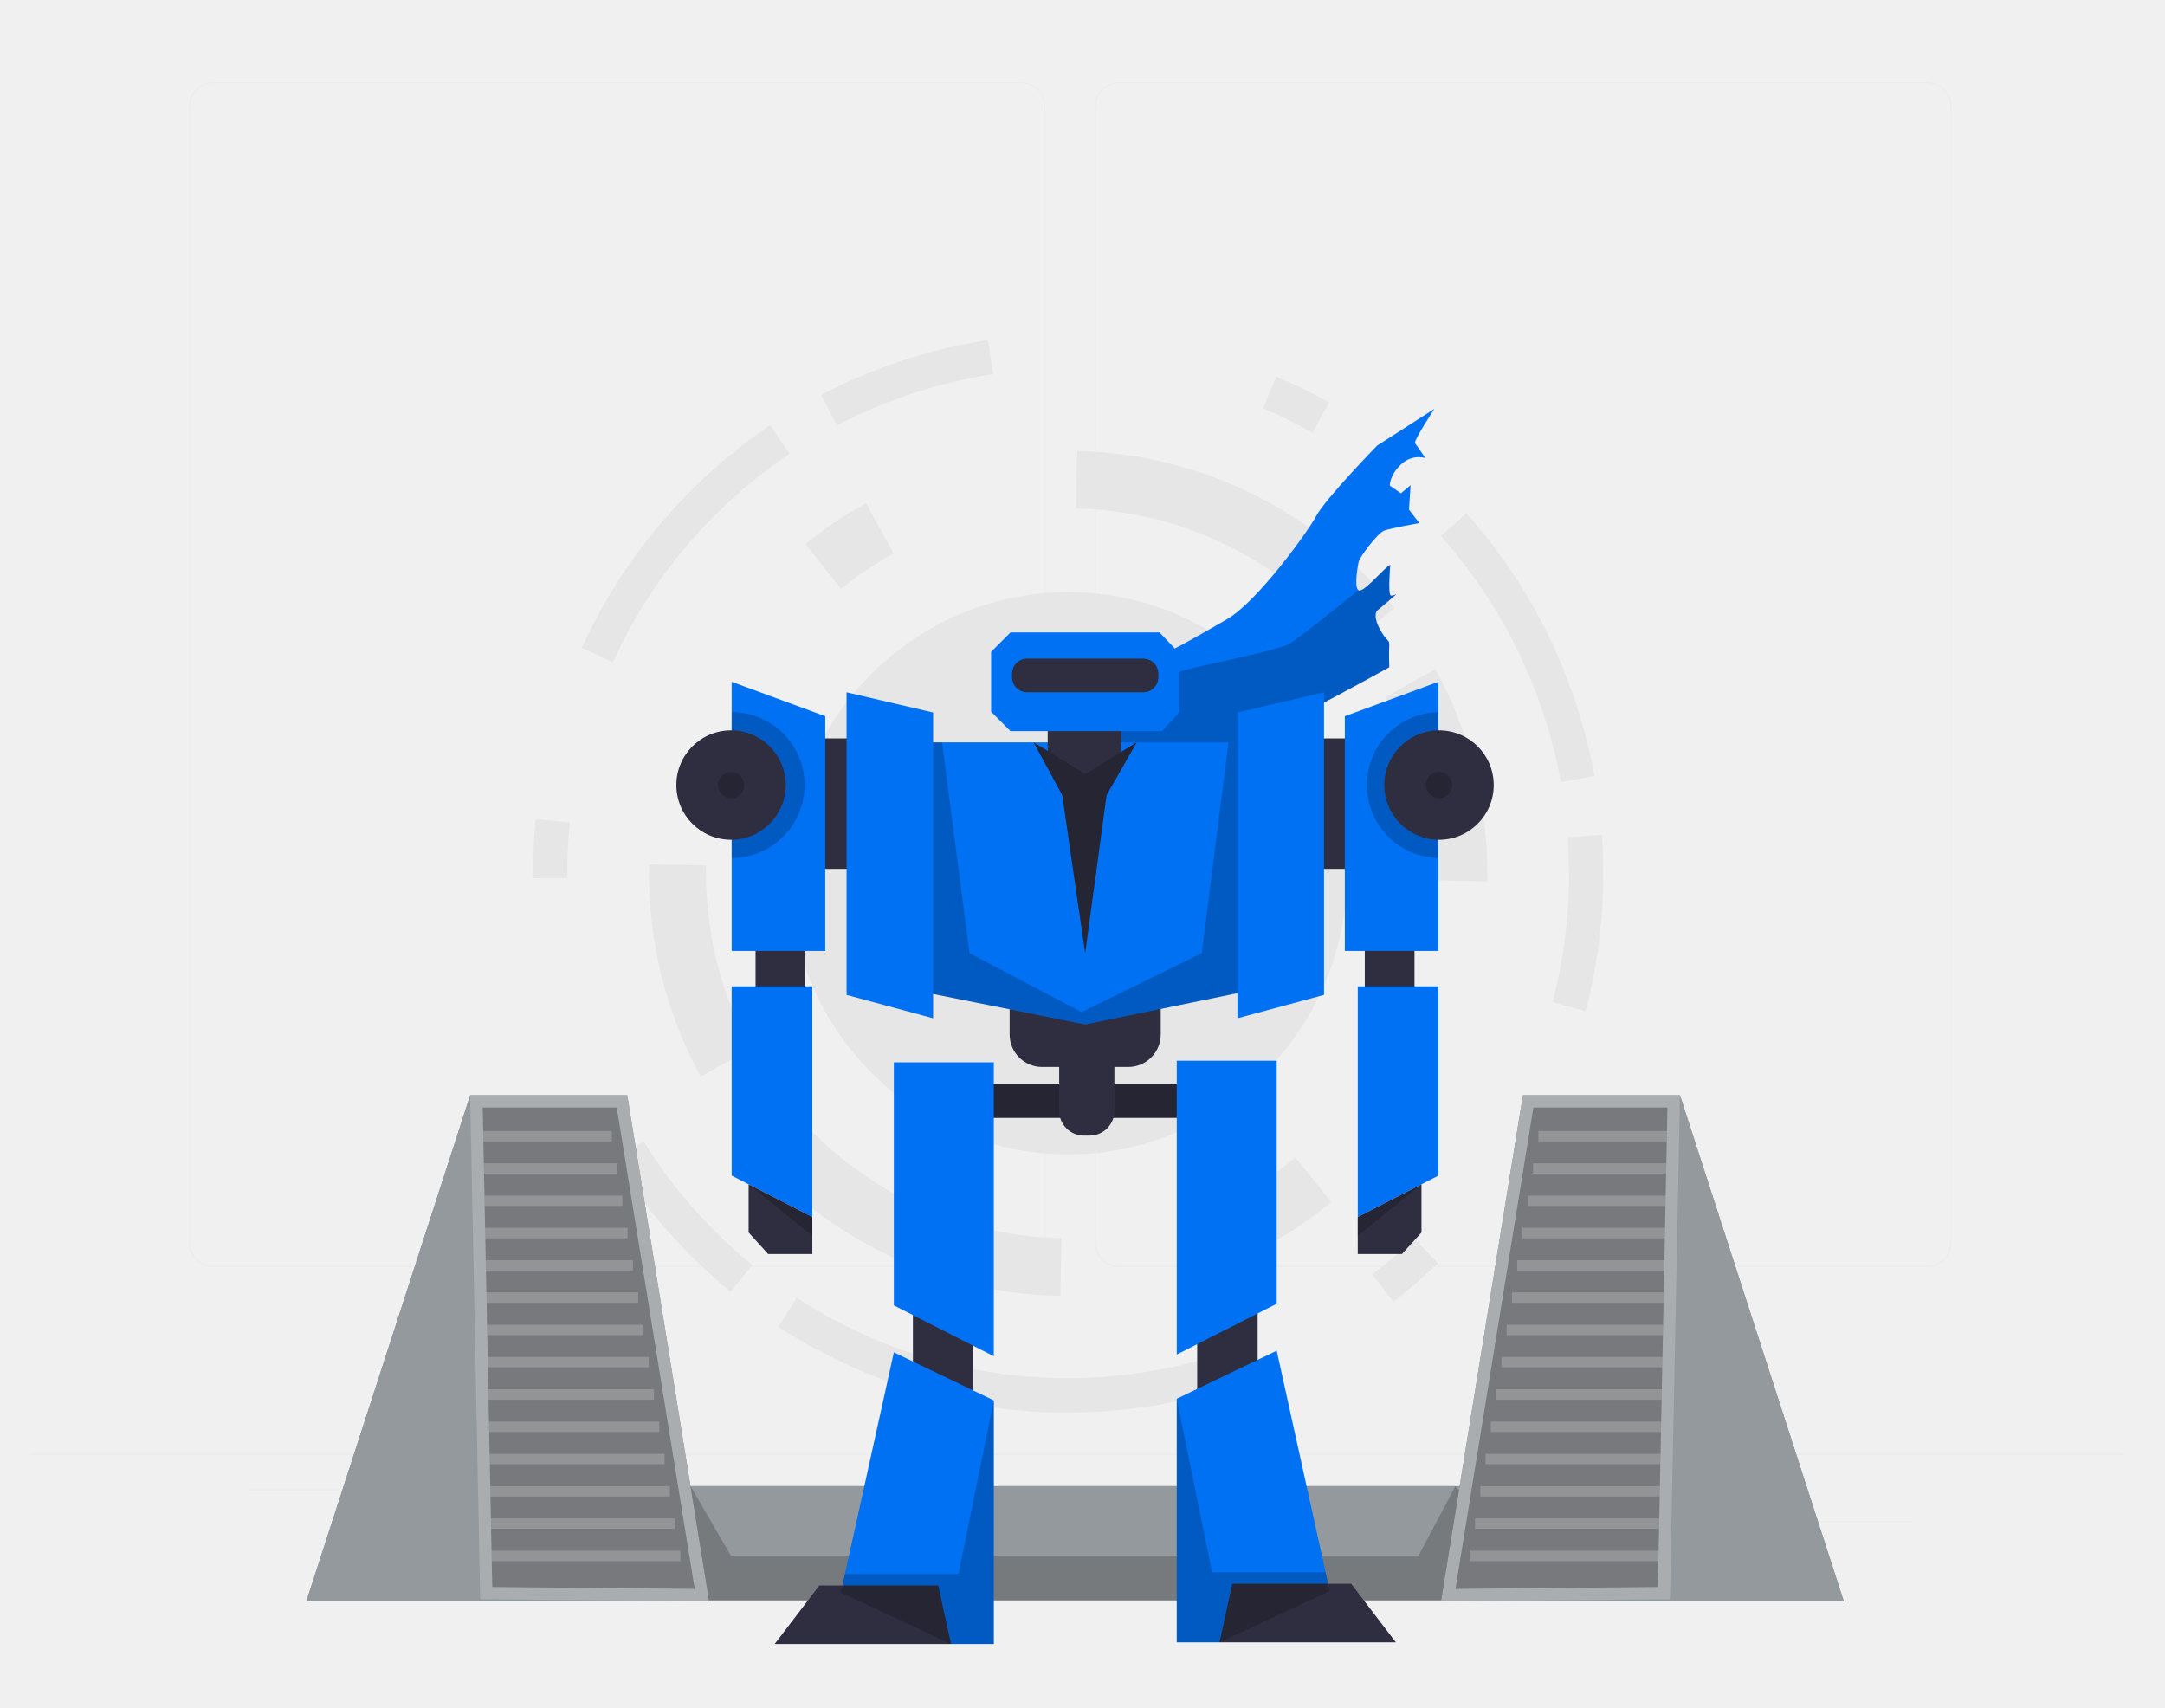
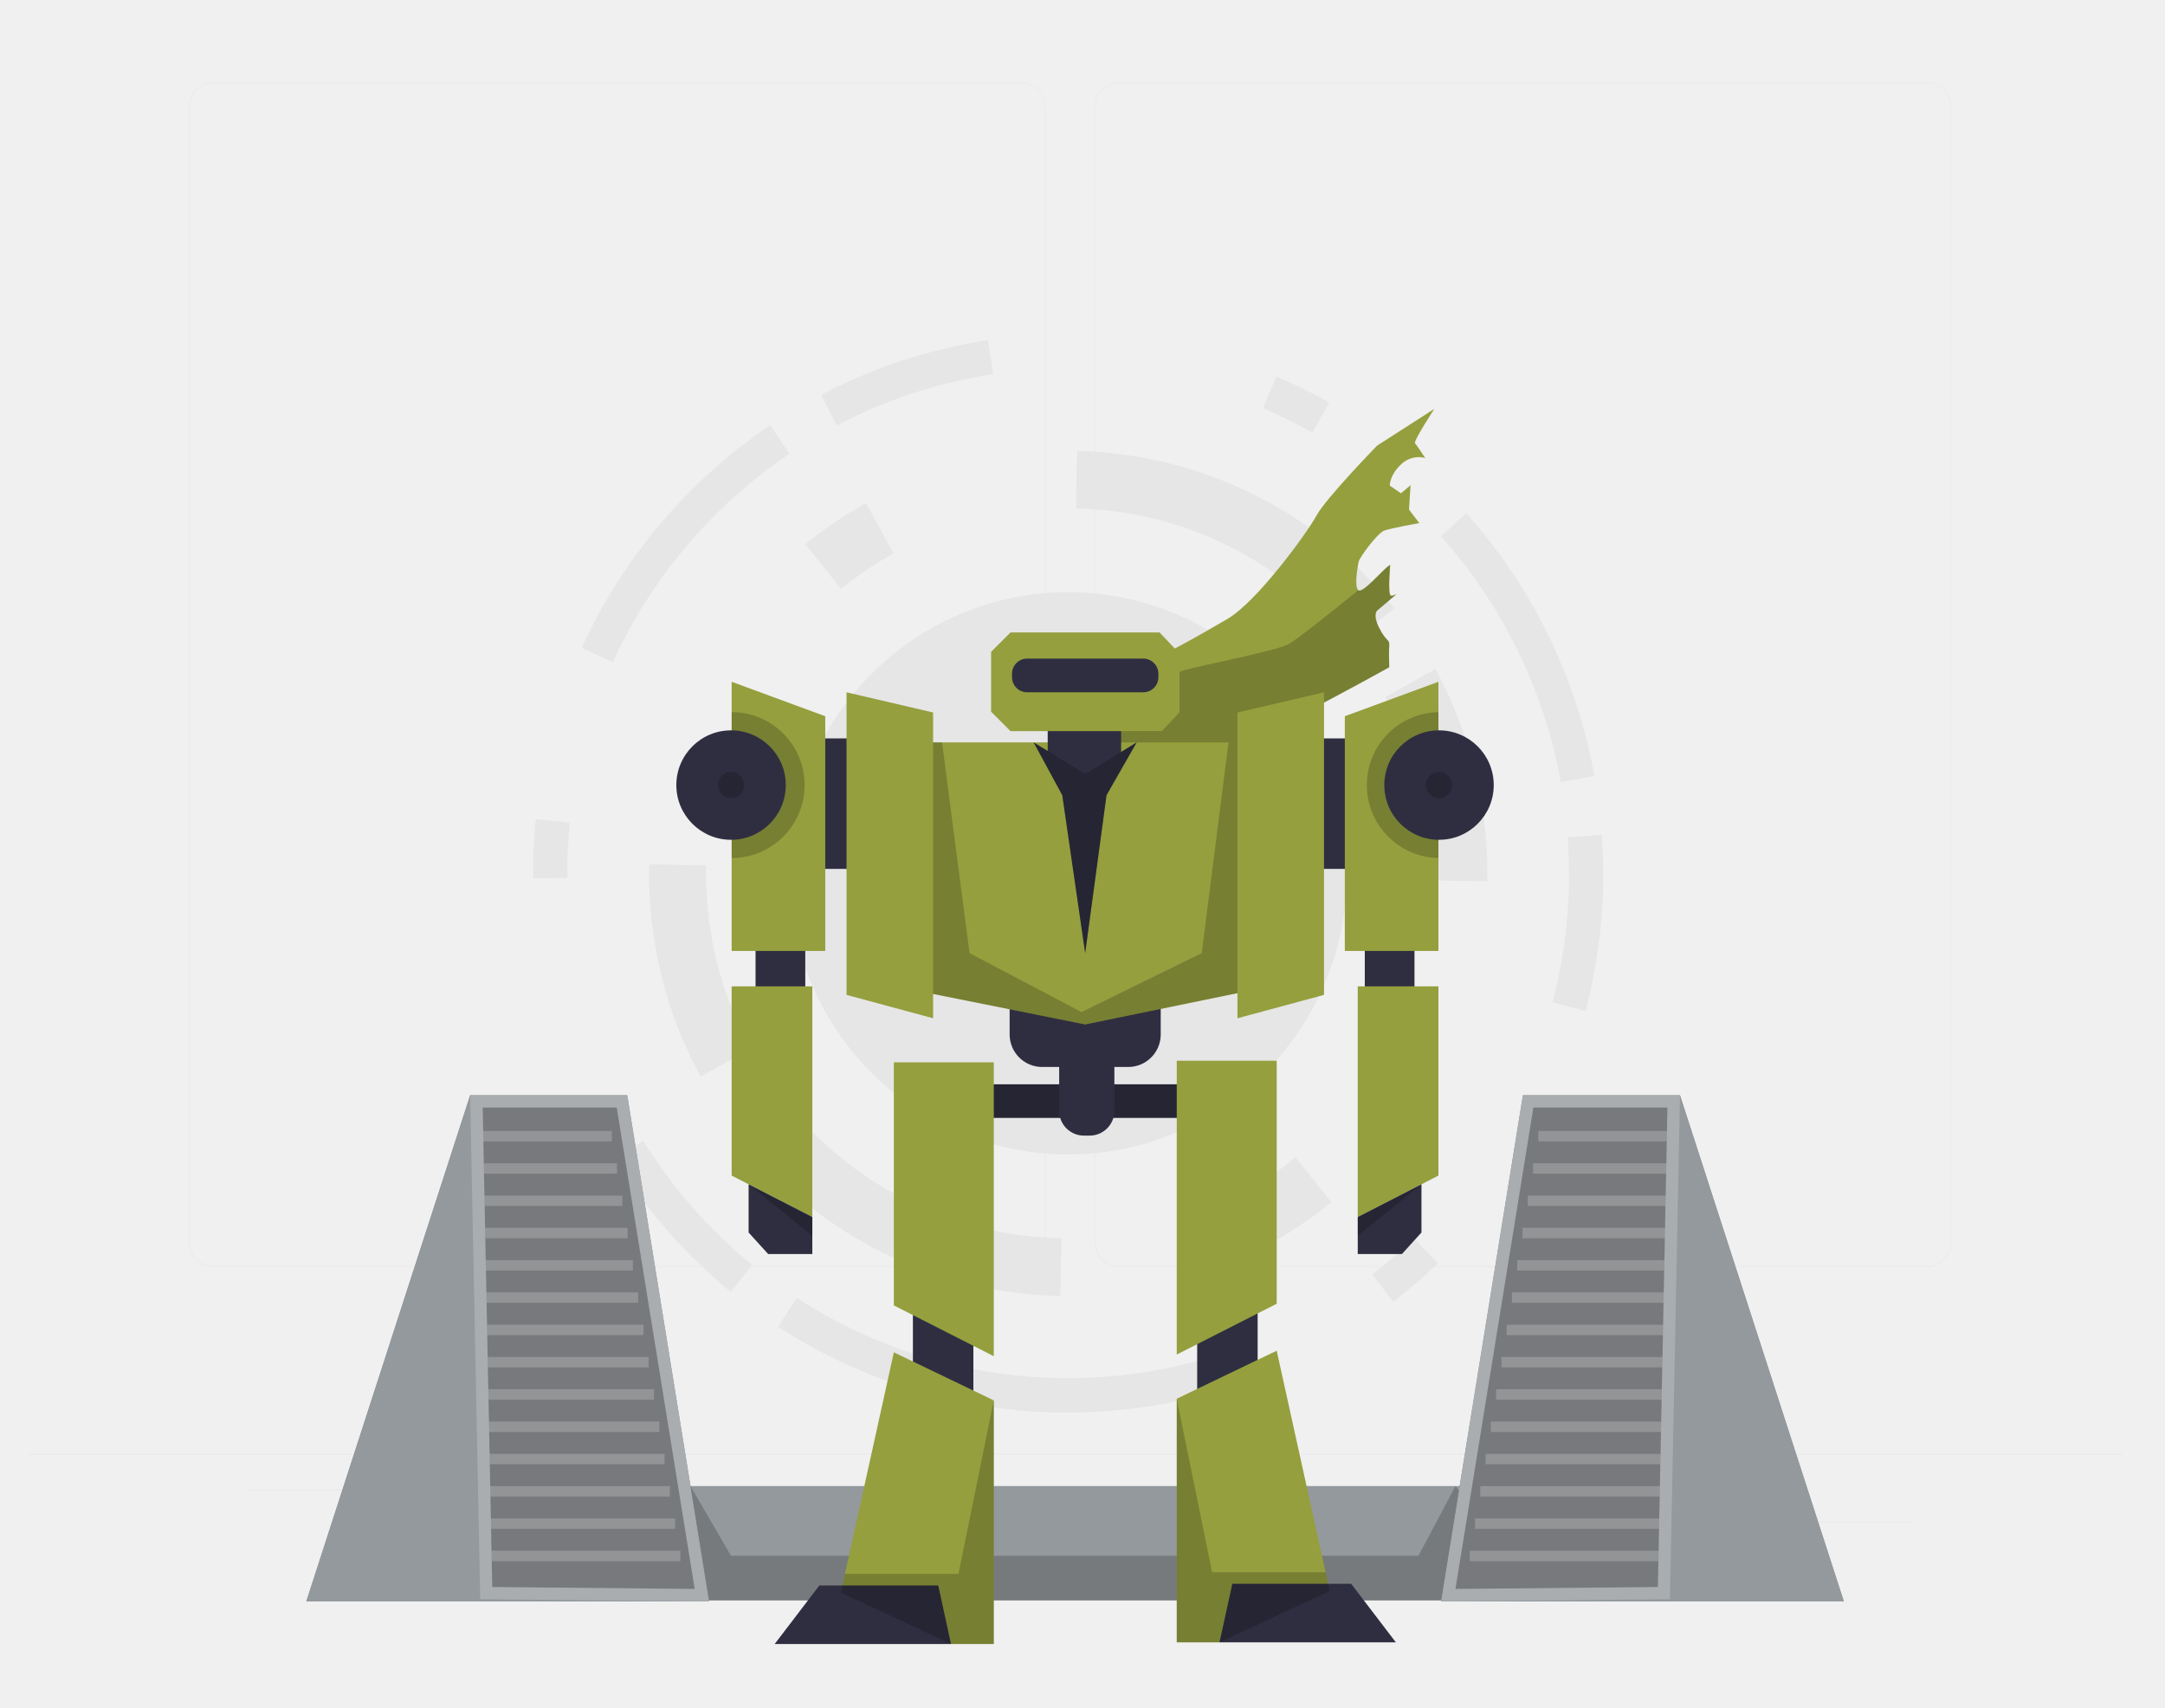
<svg xmlns="http://www.w3.org/2000/svg" xmlns:html="http://www.w3.org/1999/xhtml" id="a26a354a-863a-41b2-8eb8-76017fad1c55" data-name="Layer 1" width="865.76" height="682.89" viewBox="0 0 865.76 682.89">
  <defs>
    <html:style>*, ::after, ::before { box-sizing: border-box; }
+ 
img, svg { vertical-align: middle; }
+ 
</html:style>
    <html:style>*, body, html { -webkit-font-smoothing: antialiased; }
+ 
img, svg { max-width: 100%; }
+ 
</html:style>
  </defs>
  <g id="e85de5cc-555a-4a6b-b8d6-9ef0fef9a3ab" data-name="freepik--background-complete--inject-478">
    <rect x="11.55" y="581.28" width="837.43" height="0.42" fill="#ebebeb" />
    <rect x="709.59" y="608.23" width="55.47" height="0.42" fill="#ebebeb" />
    <rect x="551.74" y="612.79" width="14.55" height="0.42" fill="#ebebeb" />
    <rect x="675.78" y="592.69" width="32.14" height="0.42" fill="#ebebeb" />
    <rect x="99.41" y="595.5" width="72.34" height="0.42" fill="#ebebeb" />
    <rect x="186.67" y="595.5" width="10.6" height="0.42" fill="#ebebeb" />
    <rect x="231.74" y="602.57" width="156.9" height="0.42" fill="#ebebeb" />
    <path d="M408.49,506.58H85.09A9.55,9.55,0,0,1,75.54,497V42.41a9.57,9.57,0,0,1,9.55-9.48h323.4a9.57,9.57,0,0,1,9.56,9.57h0V497A9.56,9.56,0,0,1,408.49,506.58ZM85.09,33.27A9.15,9.15,0,0,0,76,42.41V497a9.16,9.16,0,0,0,9.13,9.15h323.4a9.17,9.17,0,0,0,9.14-9.15V42.41a9.16,9.16,0,0,0-9.14-9.14Z" fill="#ebebeb" />
    <path d="M770.78,506.58H447.36A9.57,9.57,0,0,1,437.8,497V42.41a9.58,9.58,0,0,1,9.56-9.48H770.78a9.58,9.58,0,0,1,9.53,9.48V497A9.56,9.56,0,0,1,770.78,506.58ZM447.36,33.27a9.16,9.16,0,0,0-9.14,9.14V497a9.16,9.16,0,0,0,9.14,9.15H770.78a9.17,9.17,0,0,0,9.14-9.15V42.41a9.16,9.16,0,0,0-9.14-9.14Z" fill="#ebebeb" />
    <path d="M259.53,345.6v3.67a169.73,169.73,0,0,0,20.65,81.19l20-11.07a146.71,146.71,0,0,1-17.84-70.12V346Z" fill="#e6e6e6" />
    <path d="M424,518.07l.49-23h-.64a144.25,144.25,0,0,1-109.72-54.57L296.37,455a166.94,166.94,0,0,0,127,63.14Z" fill="#e6e6e6" />
    <path d="M357.3,221.27l-11-20.1a169.13,169.13,0,0,0-24.26,16.38l14.29,17.89A148.12,148.12,0,0,1,357.3,221.27Z" fill="#e6e6e6" />
    <path d="M497.25,477l11,20.09a167.14,167.14,0,0,0,24.14-16.46l-14.32-17.85A146.45,146.45,0,0,1,497.25,477Z" fill="#e6e6e6" />
    <path d="M554,278.72a146.8,146.8,0,0,1,18,70.34V352l22.78.4V349a169.93,169.93,0,0,0-20.82-81.5Z" fill="#e6e6e6" />
    <path d="M430.85,180.32l-.37,7.72-.12,15.23a144.29,144.29,0,0,1,109.55,54.35l17.74-14.42A167,167,0,0,0,430.85,180.32Z" fill="#e6e6e6" />
    <ellipse cx="427.11" cy="349.18" rx="111.55" ry="112.4" fill="#e6e6e6" />
    <path d="M637.61,310.27a215.72,215.72,0,0,0-51.24-105.08l-10.16,9.22a201.87,201.87,0,0,1,47.95,98.33Z" fill="#e6e6e6" />
    <path d="M397.13,149.61l-2-13.62a211.14,211.14,0,0,0-66.81,21.94l6.31,12.21A197.14,197.14,0,0,1,397.13,149.61Z" fill="#e6e6e6" />
    <path d="M640.56,333.77l-13.64,1c.32,4.73.49,9.57.5,14.36v4.62a204.09,204.09,0,0,1-6.56,47l13.23,3.52a219.21,219.21,0,0,0,7-50.25V349.1C641.09,344,640.91,338.83,640.56,333.77Z" fill="#e6e6e6" />
    <path d="M531.52,160.94a215.55,215.55,0,0,0-21.13-10.41l-5.33,12.68A197.22,197.22,0,0,1,524.84,173Z" fill="#e6e6e6" />
    <path d="M315.67,181.46,308,170a215.65,215.65,0,0,0-75.37,89l12.42,5.76A201.86,201.86,0,0,1,315.67,181.46Z" fill="#e6e6e6" />
    <path d="M213.2,344.34v6.82l13.68-.1v-6.3c.12-5.28.45-10.6,1-15.84l-13.61-1.38C213.67,333,213.33,338.71,213.2,344.34Z" fill="#e6e6e6" />
    <path d="M257.25,456.17l-11.59,7.32a215.57,215.57,0,0,0,46.54,53l8.63-10.68A201.4,201.4,0,0,1,257.25,456.17Z" fill="#e6e6e6" />
    <path d="M422.62,551a198.88,198.88,0,0,1-104-32.08l-7.42,11.58a212.62,212.62,0,0,0,111.09,34.27h4.89A212.19,212.19,0,0,0,495,553.65l-4.33-13.07A200.38,200.38,0,0,1,422.62,551Z" fill="#e6e6e6" />
    <path d="M548.77,509.53l8.38,10.94A212.72,212.72,0,0,0,575,505.06l-9.51-9.86A196.75,196.75,0,0,1,548.77,509.53Z" fill="#e6e6e6" />
    <rect x="124.46" y="400.5" width="67.9" height="3.2" fill="#f0f0f0" />
    <rect x="124.46" y="407.23" width="67.9" height="3.2" fill="#f0f0f0" />
    <rect x="124.46" y="413.95" width="67.9" height="3.2" fill="#f0f0f0" />
    <rect x="113.49" y="420.68" width="78.85" height="3.2" fill="#f0f0f0" />
    <rect x="113.49" y="427.4" width="78.85" height="3.2" fill="#f0f0f0" />
    <rect x="113.49" y="434.13" width="78.85" height="3.2" fill="#f0f0f0" />
    <rect x="102.54" y="440.86" width="89.81" height="3.2" fill="#f0f0f0" />
    <rect x="102.54" y="447.58" width="89.81" height="3.2" fill="#f0f0f0" />
    <rect x="113.49" y="454.31" width="78.85" height="3.2" fill="#f0f0f0" />
    <rect x="102.54" y="461.03" width="89.81" height="3.2" fill="#f0f0f0" />
    <rect x="200.24" y="400.45" width="13.52" height="13.52" fill="#f0f0f0" />
    <rect x="634.48" y="171.16" width="67.9" height="3.2" fill="#f0f0f0" />
    <rect x="634.48" y="164.43" width="67.9" height="3.2" fill="#f0f0f0" />
    <rect x="634.48" y="157.71" width="67.9" height="3.2" fill="#f0f0f0" />
    <rect x="634.46" y="150.98" width="78.85" height="3.2" fill="#f0f0f0" />
    <rect x="634.46" y="144.25" width="78.85" height="3.2" fill="#f0f0f0" />
    <rect x="634.46" y="137.53" width="78.85" height="3.2" fill="#f0f0f0" />
    <rect x="634.46" y="130.8" width="89.81" height="3.2" fill="#f0f0f0" />
    <rect x="613.05" y="130.76" width="13.52" height="13.52" fill="#f0f0f0" />
    <rect x="668.17" y="413.98" width="67.9" height="3.2" fill="#f0f0f0" />
    <rect x="668.17" y="420.71" width="67.9" height="3.2" fill="#f0f0f0" />
    <rect x="668.17" y="427.43" width="67.9" height="3.2" fill="#f0f0f0" />
    <rect x="668.17" y="434.18" width="78.85" height="3.2" fill="#f0f0f0" />
    <rect x="668.17" y="440.91" width="78.85" height="3.2" fill="#f0f0f0" />
    <rect x="668.17" y="447.63" width="89.81" height="3.2" fill="#f0f0f0" />
    <rect x="668.17" y="454.36" width="89.81" height="3.2" fill="#f0f0f0" />
    <rect x="668.17" y="461.08" width="78.85" height="3.2" fill="#f0f0f0" />
    <rect x="668.17" y="467.81" width="89.81" height="3.2" fill="#f0f0f0" />
    <rect x="668.17" y="474.54" width="89.81" height="3.2" fill="#f0f0f0" />
    <rect x="668.17" y="481.26" width="67.9" height="3.2" fill="#f0f0f0" />
    <rect x="668.17" y="487.99" width="67.9" height="3.2" fill="#f0f0f0" />
    <rect x="668.17" y="494.71" width="67.9" height="3.2" fill="#f0f0f0" />
    <rect x="646.77" y="413.93" width="13.52" height="13.52" fill="#f0f0f0" />
    <rect x="149.82" y="182.87" width="67.9" height="3.2" fill="#f0f0f0" />
    <rect x="149.82" y="176.15" width="67.9" height="3.2" fill="#f0f0f0" />
    <rect x="149.82" y="169.42" width="67.9" height="3.2" fill="#f0f0f0" />
    <rect x="138.87" y="162.69" width="78.85" height="3.2" fill="#f0f0f0" />
    <rect x="138.87" y="155.97" width="78.85" height="3.2" fill="#f0f0f0" />
    <rect x="138.87" y="149.24" width="78.85" height="3.2" fill="#f0f0f0" />
    <rect x="127.92" y="142.52" width="89.81" height="3.2" fill="#f0f0f0" />
    <rect x="127.92" y="135.79" width="89.81" height="3.2" fill="#f0f0f0" />
    <rect x="138.87" y="129.05" width="78.85" height="3.2" fill="#f0f0f0" />
    <rect x="225.61" y="129" width="13.52" height="13.52" fill="#f0f0f0" />
  </g>
  <g id="b9e3c90f-83e7-4e3e-b933-a07a3d86f0d0" data-name="freepik--Machine--inject-478">
    <rect x="250.98" y="594.21" width="370.26" height="45.62" fill="#263238" />
    <rect x="250.98" y="594.21" width="370.26" height="45.62" fill="#fff" opacity="0.5" style="isolation:isolate" />
    <polygon points="621.24 639.84 250.98 639.84 276.12 594.21 292.3 622.03 567.23 622.03 582.02 594.21 621.24 639.84" opacity="0.2" style="isolation:isolate" />
    <polygon points="250.82 437.92 188.01 437.92 122.49 640.27 283.58 640.27 250.82 437.92" fill="#263238" />
    <polygon points="250.82 437.92 188.01 437.92 122.49 640.27 283.58 640.27 250.82 437.92" fill="#fff" opacity="0.5" style="isolation:isolate" />
    <polygon points="188.01 437.92 192.03 639.4 283.58 640.27 250.82 437.92 188.01 437.92" fill="#fff" opacity="0.2" style="isolation:isolate" />
    <polygon points="277.8 635.3 196.85 634.53 196.63 624.19 196.55 620.02 196.38 611.28 196.3 607.11 196.13 598.37 196.05 594.21 195.86 585.45 195.78 581.3 195.61 572.56 195.53 568.39 195.36 559.64 195.28 555.47 195.09 546.73 195.01 542.56 194.84 533.82 194.76 529.66 194.59 520.92 194.51 516.75 194.32 508.01 194.24 503.85 194.07 495.1 193.97 490.93 193.82 482.18 193.74 478.03 193.55 469.27 193.47 465.12 193.3 456.37 193.22 452.2 193.03 442.84 246.63 442.84 277.8 635.3" opacity="0.3" style="isolation:isolate" />
    <polygon points="244.65 452.2 244.65 456.37 193.3 456.37 193.22 452.2 244.65 452.2" fill="#fff" opacity="0.2" style="isolation:isolate" />
    <polygon points="246.76 465.12 246.76 469.27 193.55 469.27 193.47 465.12 246.76 465.12" fill="#fff" opacity="0.2" style="isolation:isolate" />
    <polygon points="248.87 478.03 248.87 482.18 193.82 482.18 193.74 478.03 248.87 478.03" fill="#fff" opacity="0.2" style="isolation:isolate" />
    <polygon points="250.98 490.93 250.98 495.1 194.07 495.1 193.97 490.93 250.98 490.93" fill="#fff" opacity="0.2" style="isolation:isolate" />
    <polygon points="253.09 503.85 253.09 508.01 194.32 508.01 194.24 503.85 253.09 503.85" fill="#fff" opacity="0.2" style="isolation:isolate" />
    <polygon points="255.2 516.75 255.2 520.92 194.59 520.92 194.51 516.75 255.2 516.75" fill="#fff" opacity="0.2" style="isolation:isolate" />
    <polygon points="257.31 529.66 257.31 533.82 194.84 533.82 194.76 529.66 257.31 529.66" fill="#fff" opacity="0.2" style="isolation:isolate" />
    <polygon points="259.41 542.56 259.41 546.73 195.09 546.73 195.01 542.56 259.41 542.56" fill="#fff" opacity="0.2" style="isolation:isolate" />
    <polygon points="261.52 555.47 261.52 559.64 195.36 559.64 195.28 555.47 261.52 555.47" fill="#fff" opacity="0.2" style="isolation:isolate" />
    <polygon points="263.65 568.39 263.65 572.56 195.61 572.56 195.53 568.39 263.65 568.39" fill="#fff" opacity="0.2" style="isolation:isolate" />
    <polygon points="265.76 581.3 265.76 585.45 195.86 585.45 195.78 581.3 265.76 581.3" fill="#fff" opacity="0.2" style="isolation:isolate" />
    <polygon points="267.87 594.21 267.87 598.37 196.13 598.37 196.05 594.21 267.87 594.21" fill="#fff" opacity="0.2" style="isolation:isolate" />
    <polygon points="269.98 607.11 269.98 611.28 196.38 611.28 196.3 607.11 269.98 607.11" fill="#fff" opacity="0.2" style="isolation:isolate" />
    <polygon points="272.09 620.02 272.09 624.19 196.63 624.19 196.55 620.02 272.09 620.02" fill="#fff" opacity="0.2" style="isolation:isolate" />
    <polygon points="609 437.92 671.81 437.92 737.33 640.27 576.24 640.27 609 437.92" fill="#263238" />
    <polygon points="609 437.92 671.81 437.92 737.33 640.27 576.24 640.27 609 437.92" fill="#fff" opacity="0.5" style="isolation:isolate" />
    <polygon points="671.81 437.92 667.79 639.4 576.24 640.27 609 437.92 671.81 437.92" fill="#fff" opacity="0.2" style="isolation:isolate" />
    <polygon points="582.02 635.3 662.97 634.53 663.18 624.19 663.27 620.02 663.43 611.28 663.52 607.11 663.7 598.37 663.77 594.21 663.95 585.45 664.04 581.3 664.2 572.56 664.29 568.39 664.46 559.64 664.54 555.47 664.72 546.73 664.81 542.56 664.98 533.82 665.06 529.66 665.23 520.92 665.31 516.75 665.49 508.01 665.58 503.85 665.75 495.1 665.83 490.93 666 482.18 666.08 478.03 666.26 469.27 666.35 465.12 666.53 456.37 666.6 452.2 666.78 442.84 613.19 442.84 582.02 635.3" opacity="0.3" style="isolation:isolate" />
    <polygon points="615.16 452.2 615.16 456.37 666.53 456.37 666.6 452.2 615.16 452.2" fill="#fff" opacity="0.2" style="isolation:isolate" />
    <polygon points="613.05 465.12 613.05 469.27 666.26 469.27 666.35 465.12 613.05 465.12" fill="#fff" opacity="0.2" style="isolation:isolate" />
    <polygon points="610.94 478.03 610.94 482.18 666 482.18 666.08 478.03 610.94 478.03" fill="#fff" opacity="0.2" style="isolation:isolate" />
    <polygon points="608.83 490.93 608.83 495.1 665.75 495.1 665.83 490.93 608.83 490.93" fill="#fff" opacity="0.2" style="isolation:isolate" />
    <polygon points="606.72 503.85 606.72 508.01 665.49 508.01 665.58 503.85 606.72 503.85" fill="#fff" opacity="0.2" style="isolation:isolate" />
    <polygon points="604.61 516.75 604.61 520.92 665.23 520.92 665.31 516.75 604.61 516.75" fill="#fff" opacity="0.2" style="isolation:isolate" />
    <polygon points="602.5 529.66 602.5 533.82 664.98 533.82 665.06 529.66 602.5 529.66" fill="#fff" opacity="0.2" style="isolation:isolate" />
    <polygon points="600.41 542.56 600.41 546.73 664.72 546.73 664.81 542.56 600.41 542.56" fill="#fff" opacity="0.2" style="isolation:isolate" />
    <polygon points="598.3 555.47 598.3 559.64 664.46 559.64 664.54 555.47 598.3 555.47" fill="#fff" opacity="0.2" style="isolation:isolate" />
    <polygon points="596.17 568.39 596.17 572.56 664.2 572.56 664.29 568.39 596.17 568.39" fill="#fff" opacity="0.2" style="isolation:isolate" />
    <polygon points="594.06 581.3 594.06 585.45 663.95 585.45 664.04 581.3 594.06 581.3" fill="#fff" opacity="0.2" style="isolation:isolate" />
    <polygon points="591.95 594.21 591.95 598.37 663.7 598.37 663.77 594.21 591.95 594.21" fill="#fff" opacity="0.2" style="isolation:isolate" />
    <polygon points="589.84 607.11 589.84 611.28 663.43 611.28 663.52 607.11 589.84 607.11" fill="#fff" opacity="0.2" style="isolation:isolate" />
    <polygon points="587.73 620.02 587.73 624.19 663.18 624.19 663.27 620.02 587.73 620.02" fill="#fff" opacity="0.2" style="isolation:isolate" />
  </g>
-   <path d="M573.58,163.48s-8.44,12.87-7.71,13.74,4.06,5.89,4.06,5.89a10.06,10.06,0,0,0-9.74,2.64c-4.6,4.37-4.42,8.41-4.42,8.41l4.45,3.08,3.86-3.26-.64,9.78,4.12,5.38s-11.25,2-14,3-9.86,10.68-10.24,12.43-1.89,10.14-.12,11.39a.86.86,0,0,0,.68.13c2.78-.52,10-9.41,12.07-10.24,0,0-1,11.91.24,12.25s3.4-1.5,1.21.35l-6.7,5.69s-1.89,1.6.92,7.08,4.13,4.33,3.93,6.81,0,8.74,0,8.74-67.27,37.65-79.79,38.12-36.12-8.81-36.12-8.81.87-1.86,2.28-4.69h0c4.41-8.91,13.93-27.44,17-27.57,4-.16,20.11-9.49,31.86-16.31s31.84-34.27,35.6-41.26,24.32-28.09,24.32-28.09Z" fill="#0071f2" data-primary="true" />
+   <path d="M573.58,163.48s-8.44,12.87-7.71,13.74,4.06,5.89,4.06,5.89a10.06,10.06,0,0,0-9.74,2.64c-4.6,4.37-4.42,8.41-4.42,8.41l4.45,3.08,3.86-3.26-.64,9.78,4.12,5.38s-11.25,2-14,3-9.86,10.68-10.24,12.43-1.89,10.14-.12,11.39a.86.86,0,0,0,.68.13c2.78-.52,10-9.41,12.07-10.24,0,0-1,11.91.24,12.25s3.4-1.5,1.21.35l-6.7,5.69s-1.89,1.6.92,7.08,4.13,4.33,3.93,6.81,0,8.74,0,8.74-67.27,37.65-79.79,38.12-36.12-8.81-36.12-8.81.87-1.86,2.28-4.69h0c4.41-8.91,13.93-27.44,17-27.57,4-.16,20.11-9.49,31.86-16.31s31.84-34.27,35.6-41.26,24.32-28.09,24.32-28.09Z" fill="#959f3e" data-primary="true" />
  <path d="M557.37,238.5l-6.7,5.68s-1.89,1.6.92,7.08,4.14,4.33,3.93,6.81,0,8.74,0,8.74-67.27,37.65-79.79,38.13-36.12-8.82-36.12-8.82.87-1.86,2.28-4.68h0S466.45,270,473.39,268s36.47-7.6,41.9-10.45c2.72-1.4,15.61-11.62,27.8-21.5a.82.82,0,0,0,.68.13c2.78-.51,10-9.41,12.07-10.24,0,0-1,11.91.24,12.25S559.53,236.67,557.37,238.5Z" opacity="0.2" style="isolation:isolate" />
  <rect x="365.06" y="521.5" width="24.18" height="38.43" fill="#2f2e41" data-secondary="true" />
  <rect x="478.74" y="520.83" width="24.18" height="38.43" transform="translate(981.66 1080.1) rotate(-180)" fill="#2f2e41" data-secondary="true" />
  <rect x="396.53" y="433.54" width="77.52" height="13.42" fill="#2f2e41" data-secondary="true" />
  <rect x="396.53" y="433.54" width="77.52" height="13.42" opacity="0.2" />
  <path d="M423.54,418.84h22.09a0,0,0,0,1,0,0v25.32a9.89,9.89,0,0,1-9.89,9.89h-2.3a9.89,9.89,0,0,1-9.89-9.89V418.84a0,0,0,0,1,0,0Z" fill="#2f2e41" data-secondary="true" />
  <rect x="302.15" y="374.25" width="19.88" height="40.25" transform="translate(624.17 788.74) rotate(-180)" fill="#2f2e41" data-secondary="true" />
  <rect x="328.09" y="295.24" width="15.12" height="52.17" fill="#2f2e41" data-secondary="true" />
-   <polygon points="292.58 272.6 292.58 380.21 330.01 380.21 330.01 286.37 292.58 272.6" fill="#0071f2" data-primary="true" />
-   <polygon points="292.58 470.04 324.84 486.6 324.84 394.37 292.58 394.37 292.58 470.04" fill="#0071f2" data-primary="true" />
+   <polygon points="292.58 272.6 292.58 380.21 330.01 380.21 330.01 286.37 292.58 272.6" fill="#959f3e" data-primary="true" />
+   <polygon points="292.58 470.04 324.84 486.6 324.84 394.37 292.58 394.37 292.58 470.04" fill="#959f3e" data-primary="true" />
  <rect x="545.76" y="374.25" width="19.88" height="40.25" fill="#2f2e41" data-secondary="true" />
-   <polygon points="575.21 470.04 542.95 486.6 542.95 394.37 575.21 394.37 575.21 470.04" fill="#0071f2" data-primary="true" />
+   <polygon points="575.21 470.04 542.95 486.6 542.95 394.37 575.21 394.37 575.21 470.04" fill="#959f3e" data-primary="true" />
  <rect x="526.86" y="295.24" width="15.12" height="52.17" fill="#2f2e41" data-secondary="true" />
-   <polygon points="575.21 272.6 575.21 380.21 537.78 380.21 537.78 286.37 575.21 272.6" fill="#0071f2" data-primary="true" />
+   <polygon points="575.21 272.6 575.21 380.21 537.78 380.21 537.78 286.37 575.21 272.6" fill="#959f3e" data-primary="true" />
  <polygon points="542.95 501.4 542.95 486.6 568.43 473.52 568.43 492.79 560.62 501.4 542.95 501.4" fill="#2f2e41" data-secondary="true" />
  <polygon points="542.95 486.6 542.95 494.11 568.43 473.52 542.95 486.6" opacity="0.2" />
  <path d="M403.7,399.78h60.46a0,0,0,0,1,0,0v13.83a13,13,0,0,1-13,13H416.74a13,13,0,0,1-13-13V399.78A0,0,0,0,1,403.7,399.78Z" fill="#2f2e41" data-secondary="true" />
-   <polygon points="397.41 542.26 357.44 521.94 357.44 424.76 397.41 424.76 397.41 542.26" fill="#0071f2" data-primary="true" />
-   <polygon points="397.41 559.92 397.41 657.32 380.29 657.32 336.24 636.78 337.88 629.3 357.44 540.71 397.41 559.92" fill="#0071f2" data-primary="true" />
+   <polygon points="397.41 542.26 357.44 521.94 357.44 424.76 397.41 424.76 397.41 542.26" fill="#959f3e" data-primary="true" />
+   <polygon points="397.41 559.92 397.41 657.32 380.29 657.32 336.24 636.78 337.88 629.3 357.44 540.71 397.41 559.92" fill="#959f3e" data-primary="true" />
  <polygon points="380.29 657.32 309.79 657.32 327.65 633.92 375.19 633.92 380.29 657.32" fill="#2f2e41" data-secondary="true" />
-   <polygon points="470.57 541.59 510.54 521.28 510.54 424.1 470.57 424.1 470.57 541.59" fill="#0071f2" data-primary="true" />
-   <polygon points="470.57 559.26 470.57 656.65 487.68 656.65 531.74 636.12 530.09 628.64 510.54 540.05 470.57 559.26" fill="#0071f2" data-primary="true" />
+   <polygon points="470.57 541.59 510.54 521.28 510.54 424.1 470.57 424.1 470.57 541.59" fill="#959f3e" data-primary="true" />
+   <polygon points="470.57 559.26 470.57 656.65 487.68 656.65 531.74 636.12 530.09 628.64 510.54 540.05 470.57 559.26" fill="#959f3e" data-primary="true" />
  <polygon points="487.68 656.65 558.18 656.65 540.33 633.26 492.79 633.26 487.68 656.65" fill="#2f2e41" data-secondary="true" />
-   <polygon points="498.14 396.41 433.94 409.6 366.82 396.14 366.82 296.82 498.14 296.82 498.14 396.41" fill="#0071f2" data-primary="true" />
+   <polygon points="498.14 396.41 433.94 409.6 366.82 396.14 366.82 296.82 498.14 296.82 498.14 396.41" fill="#959f3e" data-primary="true" />
  <polygon points="366.82 296.82 376.71 296.82 387.7 381.09 432.48 404.66 480.56 381.09 491.27 296.82 498.14 296.82 498.14 396.41 433.94 409.6 366.82 396.14 366.82 296.82" opacity="0.2" />
  <polygon points="448.32 303.46 434 313.11 418.96 304.47 418.96 288.98 448.32 288.98 448.32 303.46" fill="#2f2e41" data-secondary="true" />
-   <polygon points="464.58 292.32 404.08 292.32 396.33 284.56 396.33 260.63 404.08 252.88 463.7 252.88 471.68 261.3 471.68 284.79 464.58 292.32" fill="#0071f2" data-primary="true" />
+   <polygon points="464.58 292.32 404.08 292.32 396.33 284.56 396.33 260.63 404.08 252.88 463.7 252.88 471.68 261.3 471.68 284.79 464.58 292.32" fill="#959f3e" data-primary="true" />
  <rect x="404.7" y="263.33" width="58.52" height="13.47" rx="6.03" fill="#2f2e41" data-secondary="true" />
  <polygon points="413.33 296.82 424.79 317.94 433.95 381.09 442.49 317.94 454.55 296.82 434 309.49 413.33 296.82" fill="#2f2e41" data-secondary="true" />
  <polygon points="413.33 296.82 424.79 317.94 433.95 381.09 442.49 317.94 454.55 296.82 434 309.49 413.33 296.82" opacity="0.2" />
-   <polygon points="529.46 276.8 494.84 284.88 494.84 407.13 529.46 397.79 529.46 276.8" fill="#0071f2" data-primary="true" />
+   <polygon points="529.46 276.8 494.84 284.88 494.84 407.13 529.46 397.79 529.46 276.8" fill="#959f3e" data-primary="true" />
  <path d="M575.21,284.73v58.33a29.17,29.17,0,0,1,0-58.33Z" opacity="0.2" />
  <circle cx="575.45" cy="313.9" r="21.88" fill="#2f2e41" data-secondary="true" />
  <circle cx="575.45" cy="313.9" r="5.24" opacity="0.2" />
-   <polygon points="338.52 276.8 373.14 284.88 373.14 407.13 338.52 397.79 338.52 276.8" fill="#0071f2" data-primary="true" />
+   <polygon points="338.52 276.8 373.14 284.88 373.14 407.13 338.52 397.79 338.52 276.8" fill="#959f3e" data-primary="true" />
  <polygon points="324.84 501.4 324.84 486.6 299.36 473.52 299.36 492.79 307.17 501.4 324.84 501.4" fill="#2f2e41" data-secondary="true" />
  <polygon points="324.84 486.6 324.84 494.11 299.36 473.52 324.84 486.6" opacity="0.2" />
  <path d="M292.58,284.73v58.34a29.17,29.17,0,0,0,0-58.34Z" opacity="0.2" />
  <circle cx="292.34" cy="313.9" r="21.88" fill="#2f2e41" data-secondary="true" />
  <circle cx="292.34" cy="313.9" r="5.24" opacity="0.2" />
  <path d="M397.41,560.31v97H380.29l-44.06-20.54,1.65-7.47h45.4l14.05-69A0,0,0,0,1,397.41,560.31Z" opacity="0.2" />
  <path d="M470.57,559.64v97h17.11l44.06-20.53-1.65-7.48H484.7l-14.06-69A0,0,0,0,0,470.57,559.64Z" opacity="0.2" />
</svg>
